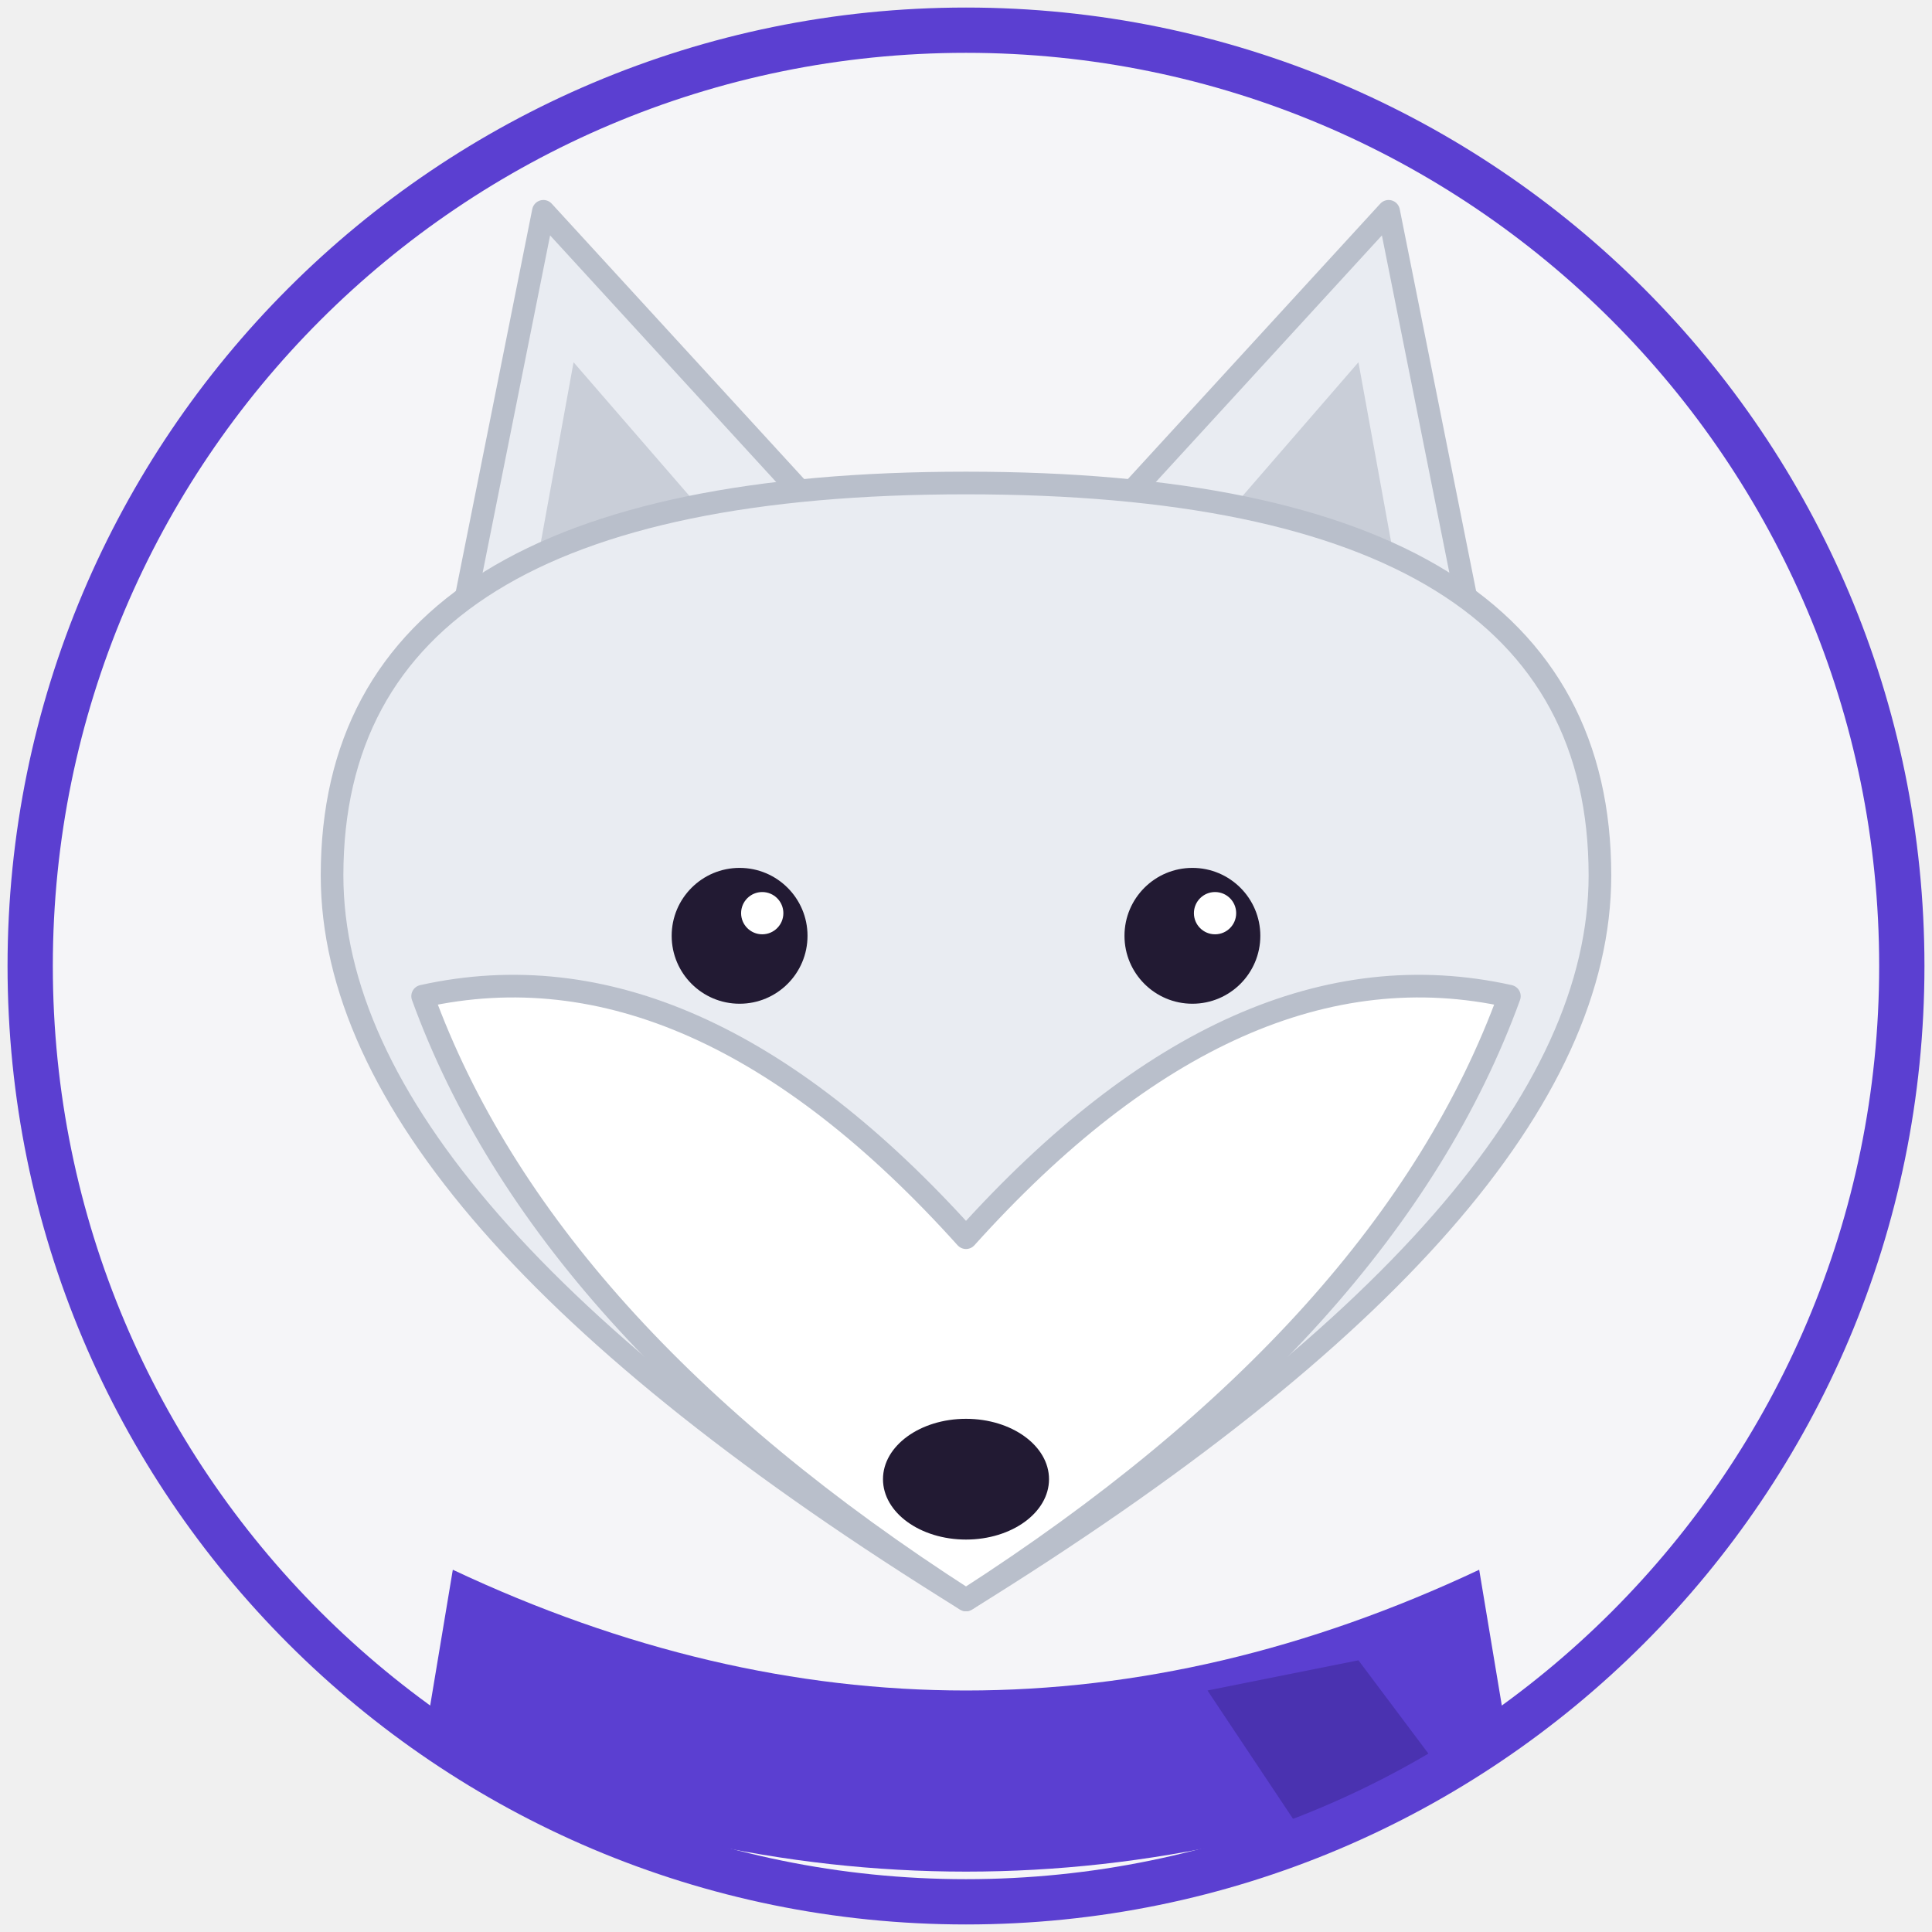
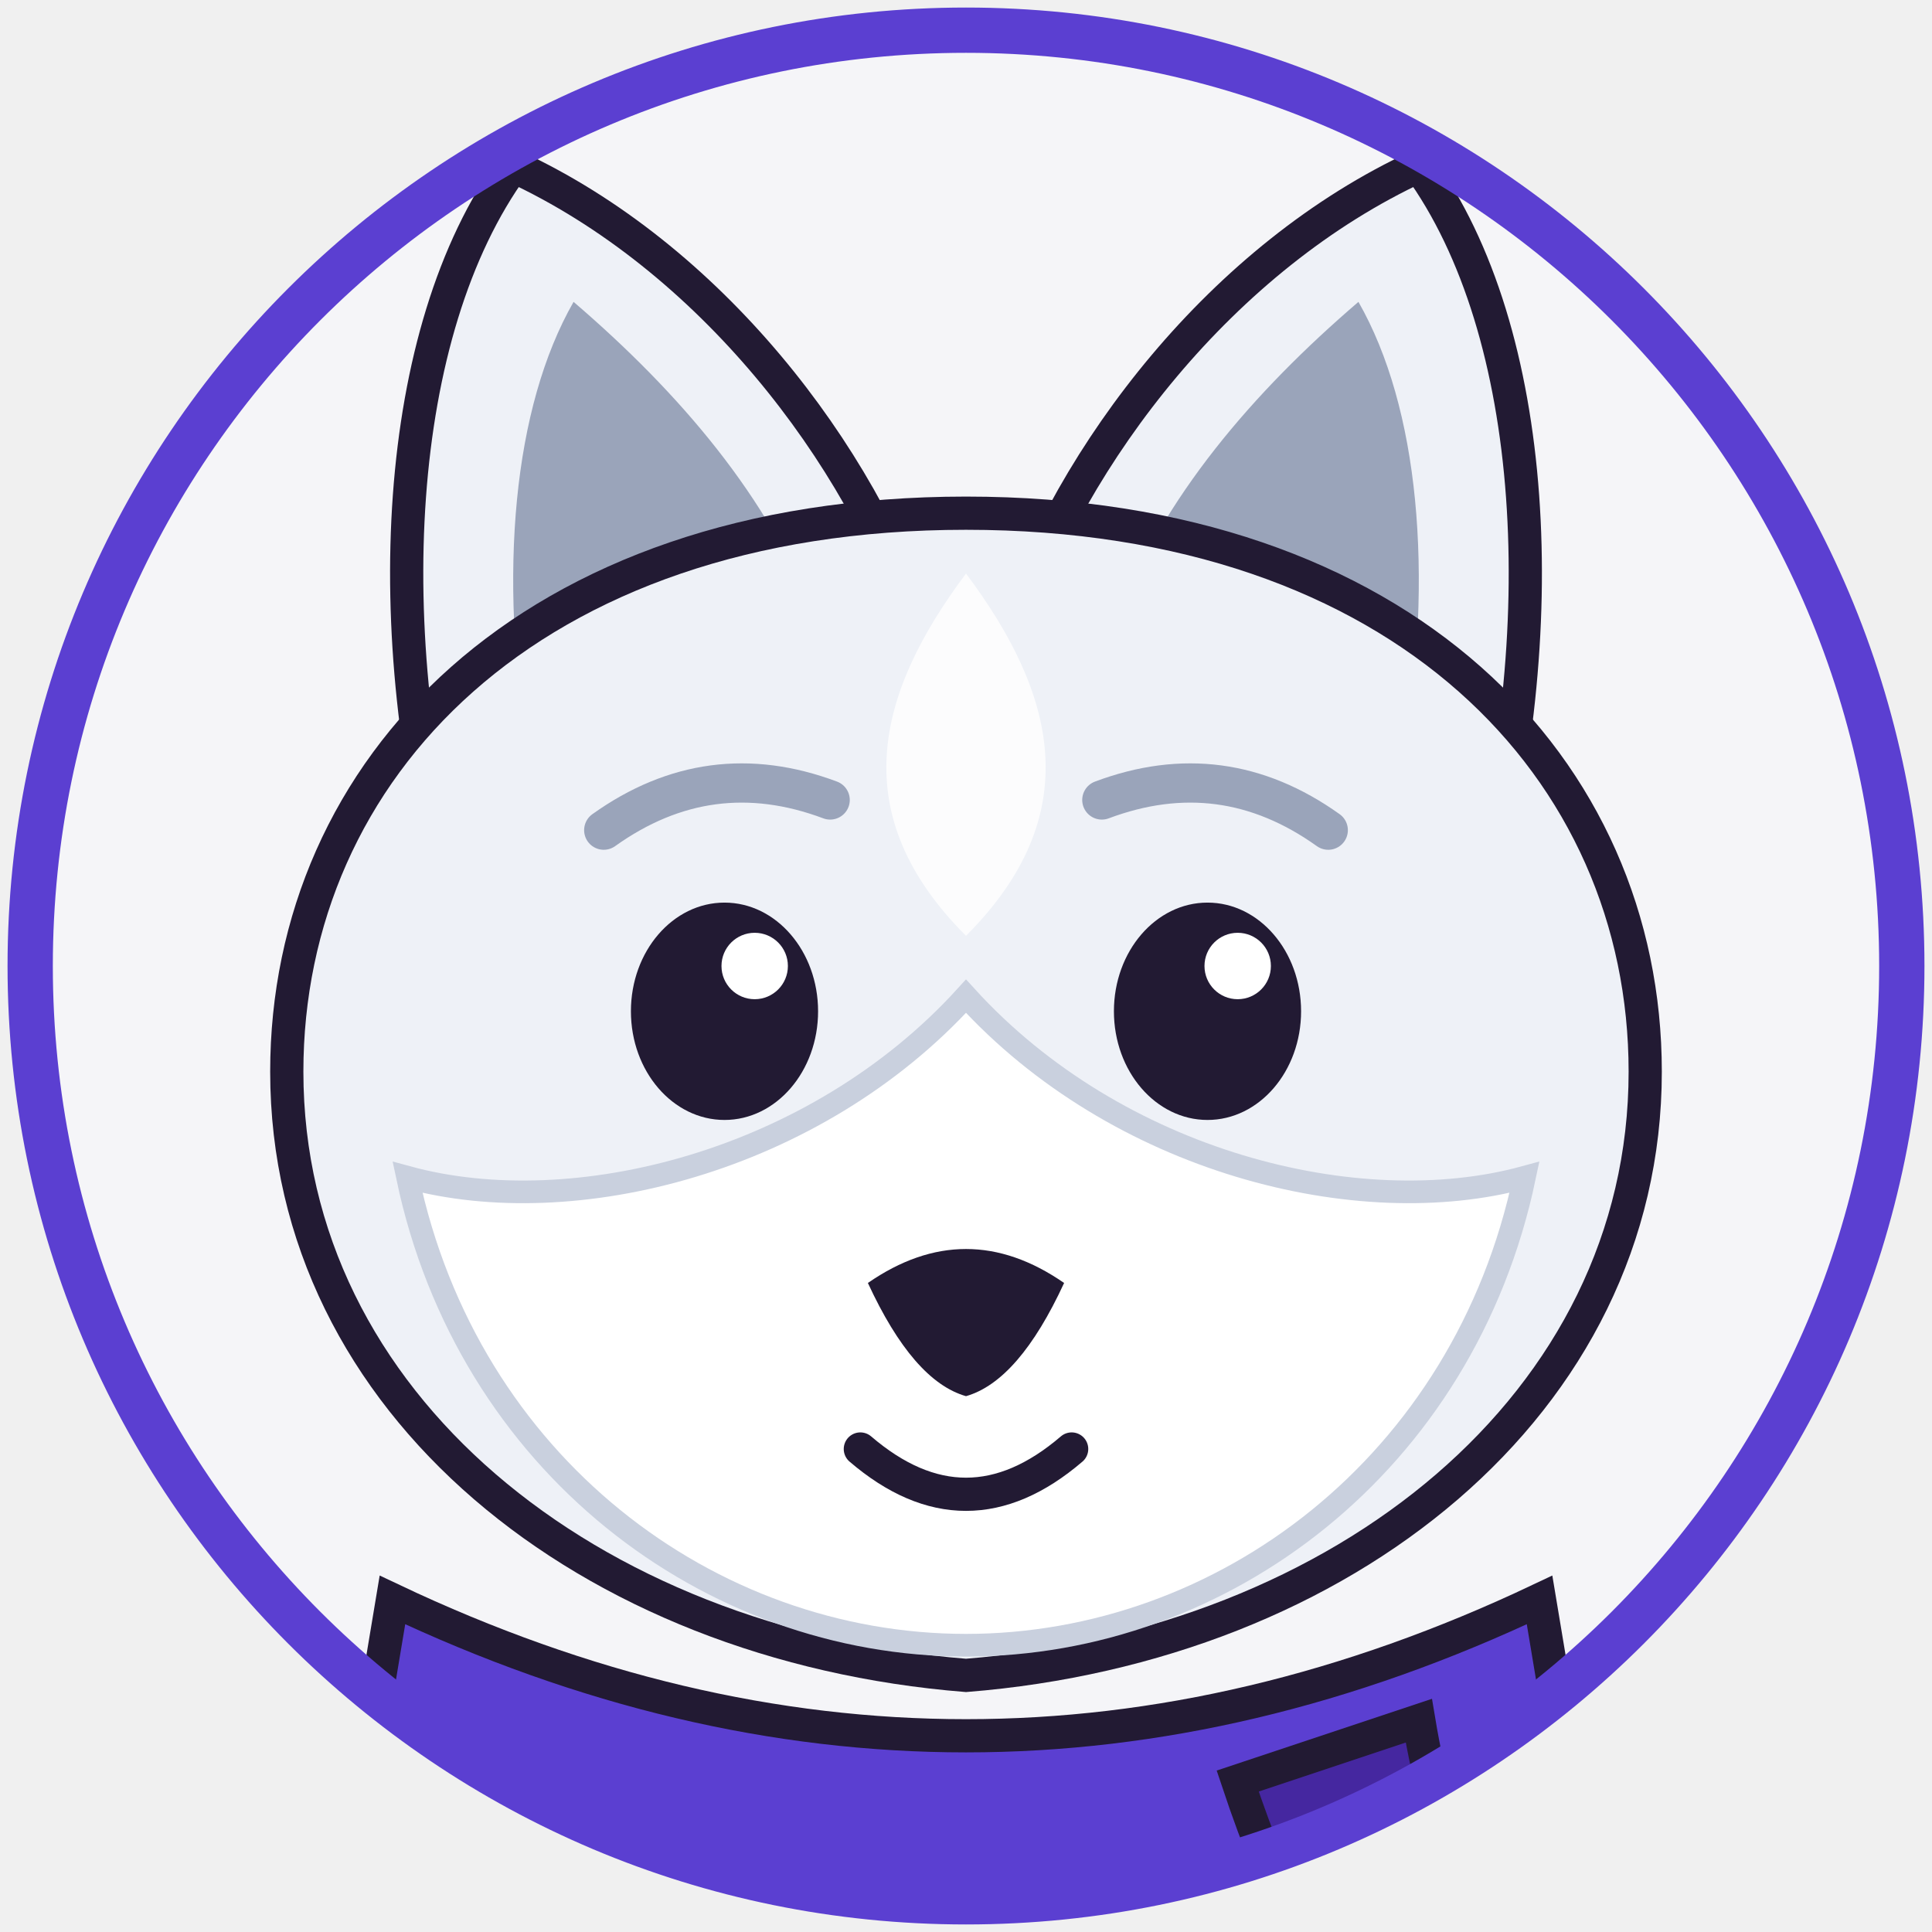
- <svg xmlns="http://www.w3.org/2000/svg" viewBox="0 0 128 128" role="img" aria-label="Lud, raposa ártica de cachecol">
+ <svg xmlns="http://www.w3.org/2000/svg" viewBox="0 0 128 128" role="img" aria-label="Lud">
  <defs>
    <clipPath id="c-lud">
      <circle cx="64" cy="64" r="62" />
    </clipPath>
  </defs>
  <circle cx="64" cy="64" r="62" fill="#f5f5f8" />
-   <g clip-path="url(#c-lud)" stroke="#b9bfcb" stroke-width="1.5" stroke-linejoin="round">
-     <path d="M28 54 L36 14 L58 38 Z" fill="#e9ecf2" />
-     <path d="M100 54 L92 14 L70 38 Z" fill="#e9ecf2" />
-     <path d="M34 46 L38 24 L51 39 Z" fill="#c9ced8" stroke="none" />
-     <path d="M94 46 L90 24 L77 39 Z" fill="#c9ced8" stroke="none" />
-     <path d="M22 58 Q22 32 64 32 Q106 32 106 58 Q106 80 64 106 Q22 80 22 58 Z" fill="#e9ecf2" />
-     <path d="M28 66 Q46 62 64 82 Q82 62 100 66 Q92 88 64 106 Q36 88 28 66 Z" fill="#ffffff" />
-     <path d="M30 104 Q64 120 98 104 L100 116 Q64 132 28 116 Z" fill="#5b3fd1" stroke="none" />
-     <path d="M80 112 L92 130 L102 126 L90 110 Z" fill="#4a32b0" stroke="none" />
+   <g clip-path="url(#c-lud)">
+     <path d="M30 60 C25 42 26 22 34 11 C47 17 57 30 61 42 Z" fill="#eef1f7" stroke="#221a33" stroke-width="2.2" stroke-linejoin="round" />
+     <path d="M35 50 C33 38 34 27 38 20 C45 26 51 33 54 41 Z" fill="#9aa4ba" />
+     <g transform="translate(128 0) scale(-1 1)">
+       <path d="M30 60 C25 42 26 22 34 11 C47 17 57 30 61 42 Z" fill="#eef1f7" stroke="#221a33" stroke-width="2.2" stroke-linejoin="round" />
+       <path d="M35 50 C33 38 34 27 38 20 C45 26 51 33 54 41 Z" fill="#9aa4ba" />
+     </g>
+     <path d="M64 34 C93 34 109 51 109 71 C109 93 89 109 64 111 C39 109 19 93 19 71 C19 51 35 34 64 34 Z" fill="#eef1f7" stroke="#221a33" stroke-width="2.2" />
+     <path d="M64 38 C70 46 72 54 64 62 C56 54 58 46 64 38 Z" fill="#ffffff" opacity="0.8" />
+     <path d="M64 66 C74 77 90 81 101 78 C97 97 81 109 64 109 C47 109 31 97 27 78 C38 81 54 77 64 66 Z" fill="#ffffff" stroke="#c9d0de" stroke-width="1.5" />
+     <ellipse cx="48" cy="67" rx="6.2" ry="7.2" fill="#221a33" />
+     <circle cx="50" cy="64" r="2.2" fill="#fff" />
+     <ellipse cx="80" cy="67" rx="6.2" ry="7.2" fill="#221a33" />
+     <circle cx="82" cy="64" r="2.2" fill="#fff" />
+     <path d="M40 55 Q47 50 55 53" fill="none" stroke="#9aa4ba" stroke-width="2.6" stroke-linecap="round" />
+     <path d="M88 55 Q81 50 73 53" fill="none" stroke="#9aa4ba" stroke-width="2.6" stroke-linecap="round" />
+     <path d="M57.5 85 Q64 80.5 70.5 85 Q67.5 91.5 64 92.5 Q60.5 91.5 57.5 85 Z" fill="#221a33" />
+     <path d="M57 96 Q64 102 71 96" fill="none" stroke="#221a33" stroke-width="2.2" stroke-linecap="round" />
+     <path d="M26 106 Q64 124 102 106 L104 118 Q64 136 24 118 Z" fill="#5b3fd1" stroke="#221a33" stroke-width="2.2" />
+     <path d="M82 118 Q86 130 92 138 L102 134 Q96 126 94 114 Z" fill="#4527a0" stroke="#221a33" stroke-width="2.2" />
  </g>
-   <circle cx="49" cy="62" r="4.5" fill="#221a33" />
-   <circle cx="79" cy="62" r="4.5" fill="#221a33" />
-   <circle cx="50.5" cy="60.5" r="1.4" fill="#ffffff" />
-   <circle cx="80.5" cy="60.5" r="1.4" fill="#ffffff" />
-   <ellipse cx="64" cy="98" rx="5.5" ry="4" fill="#221a33" />
  <circle cx="64" cy="64" r="62" fill="none" stroke="#5b3fd1" stroke-width="3" />
</svg>
